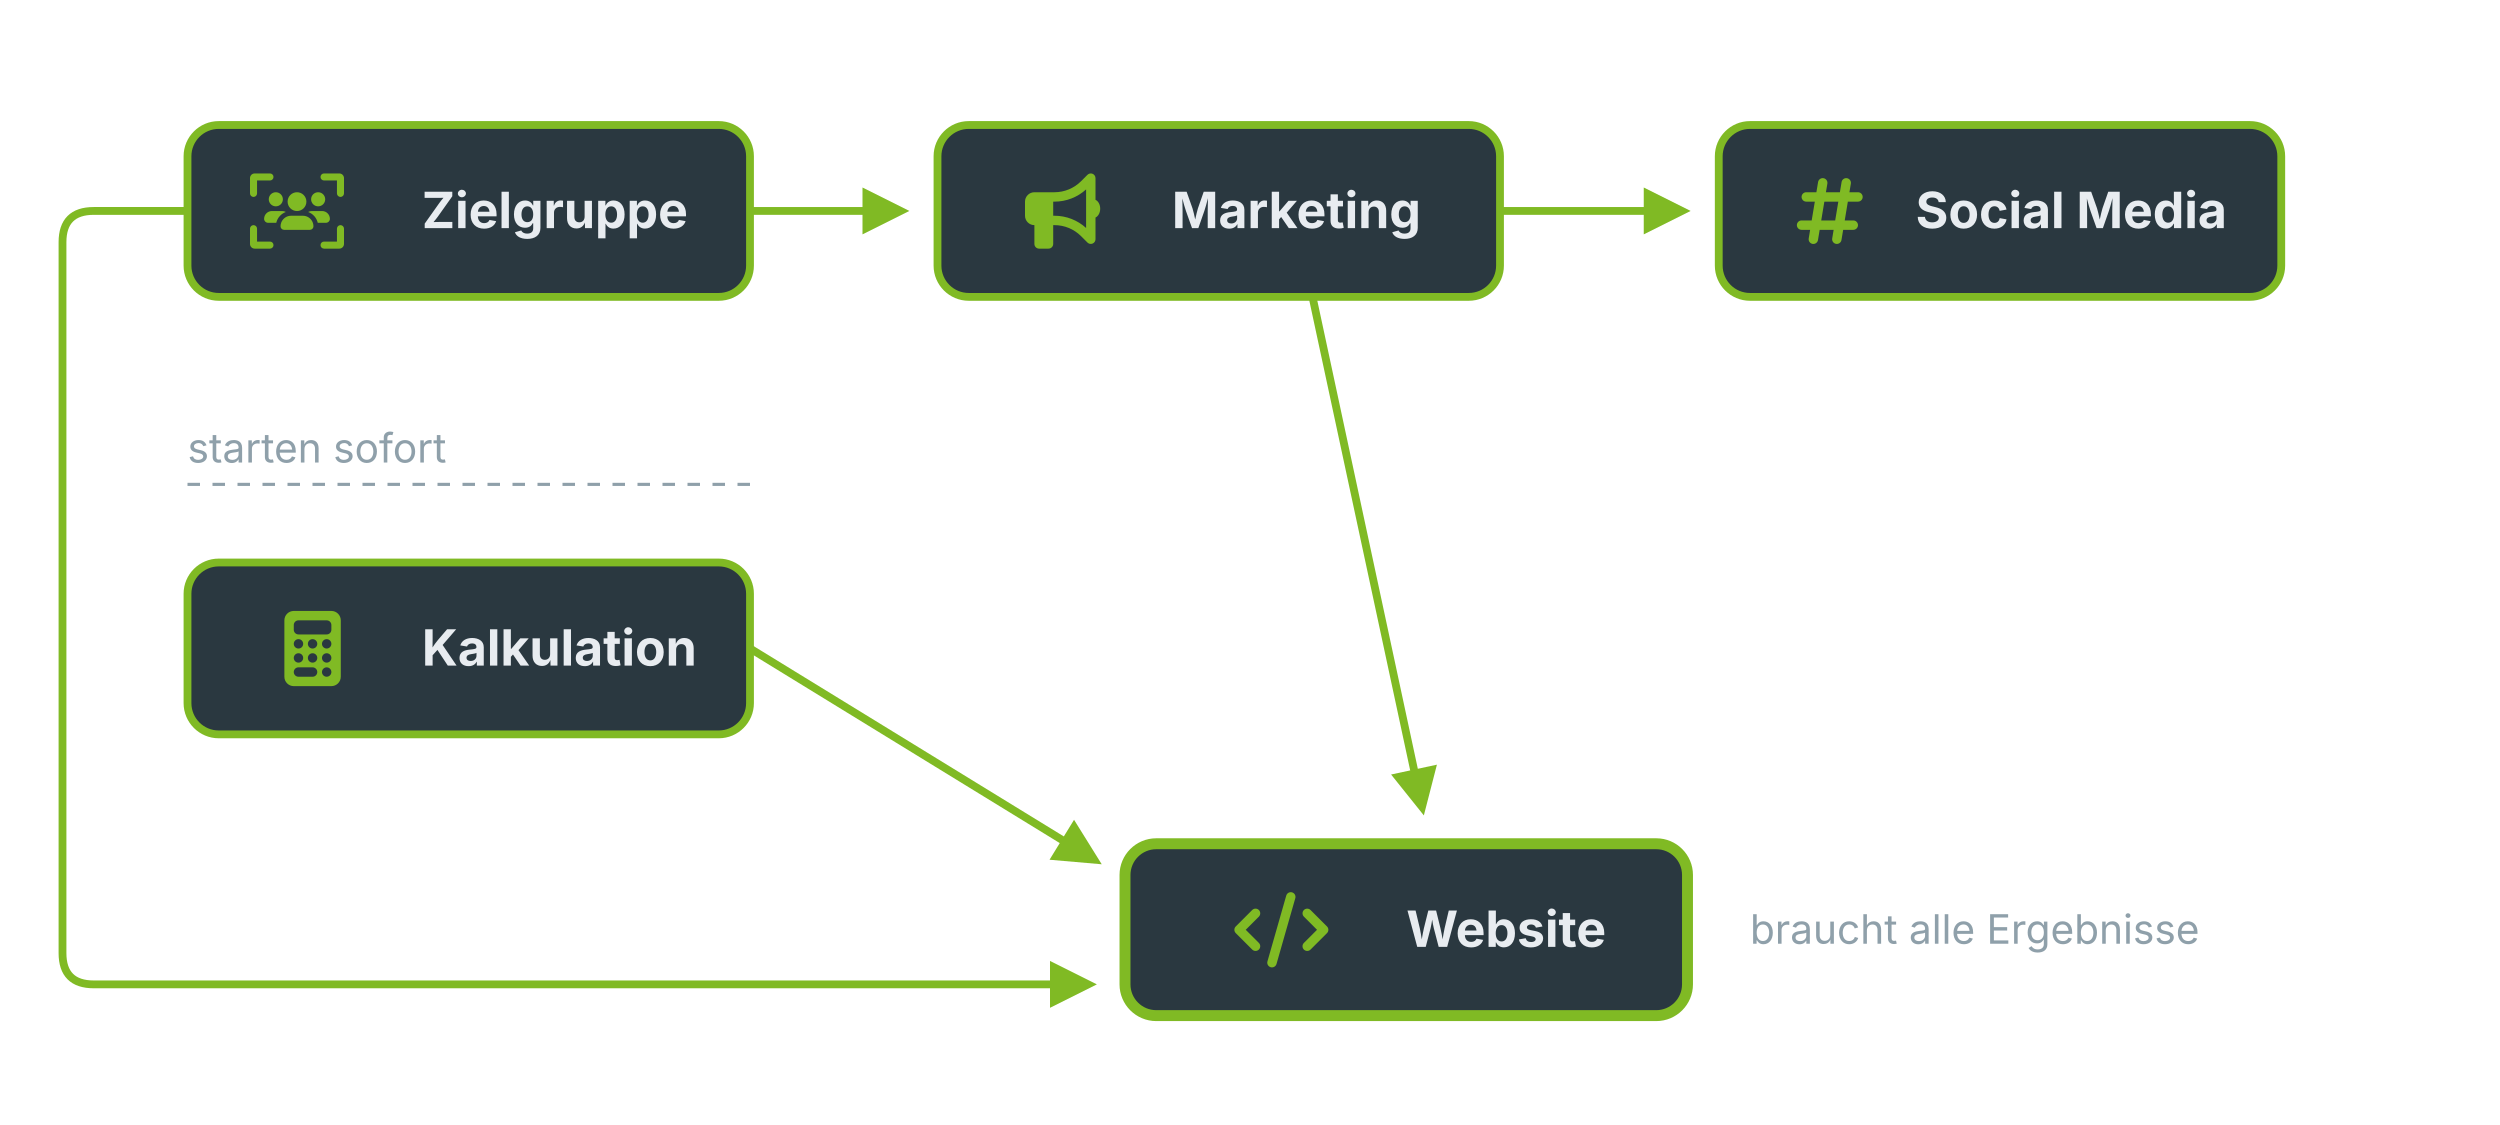
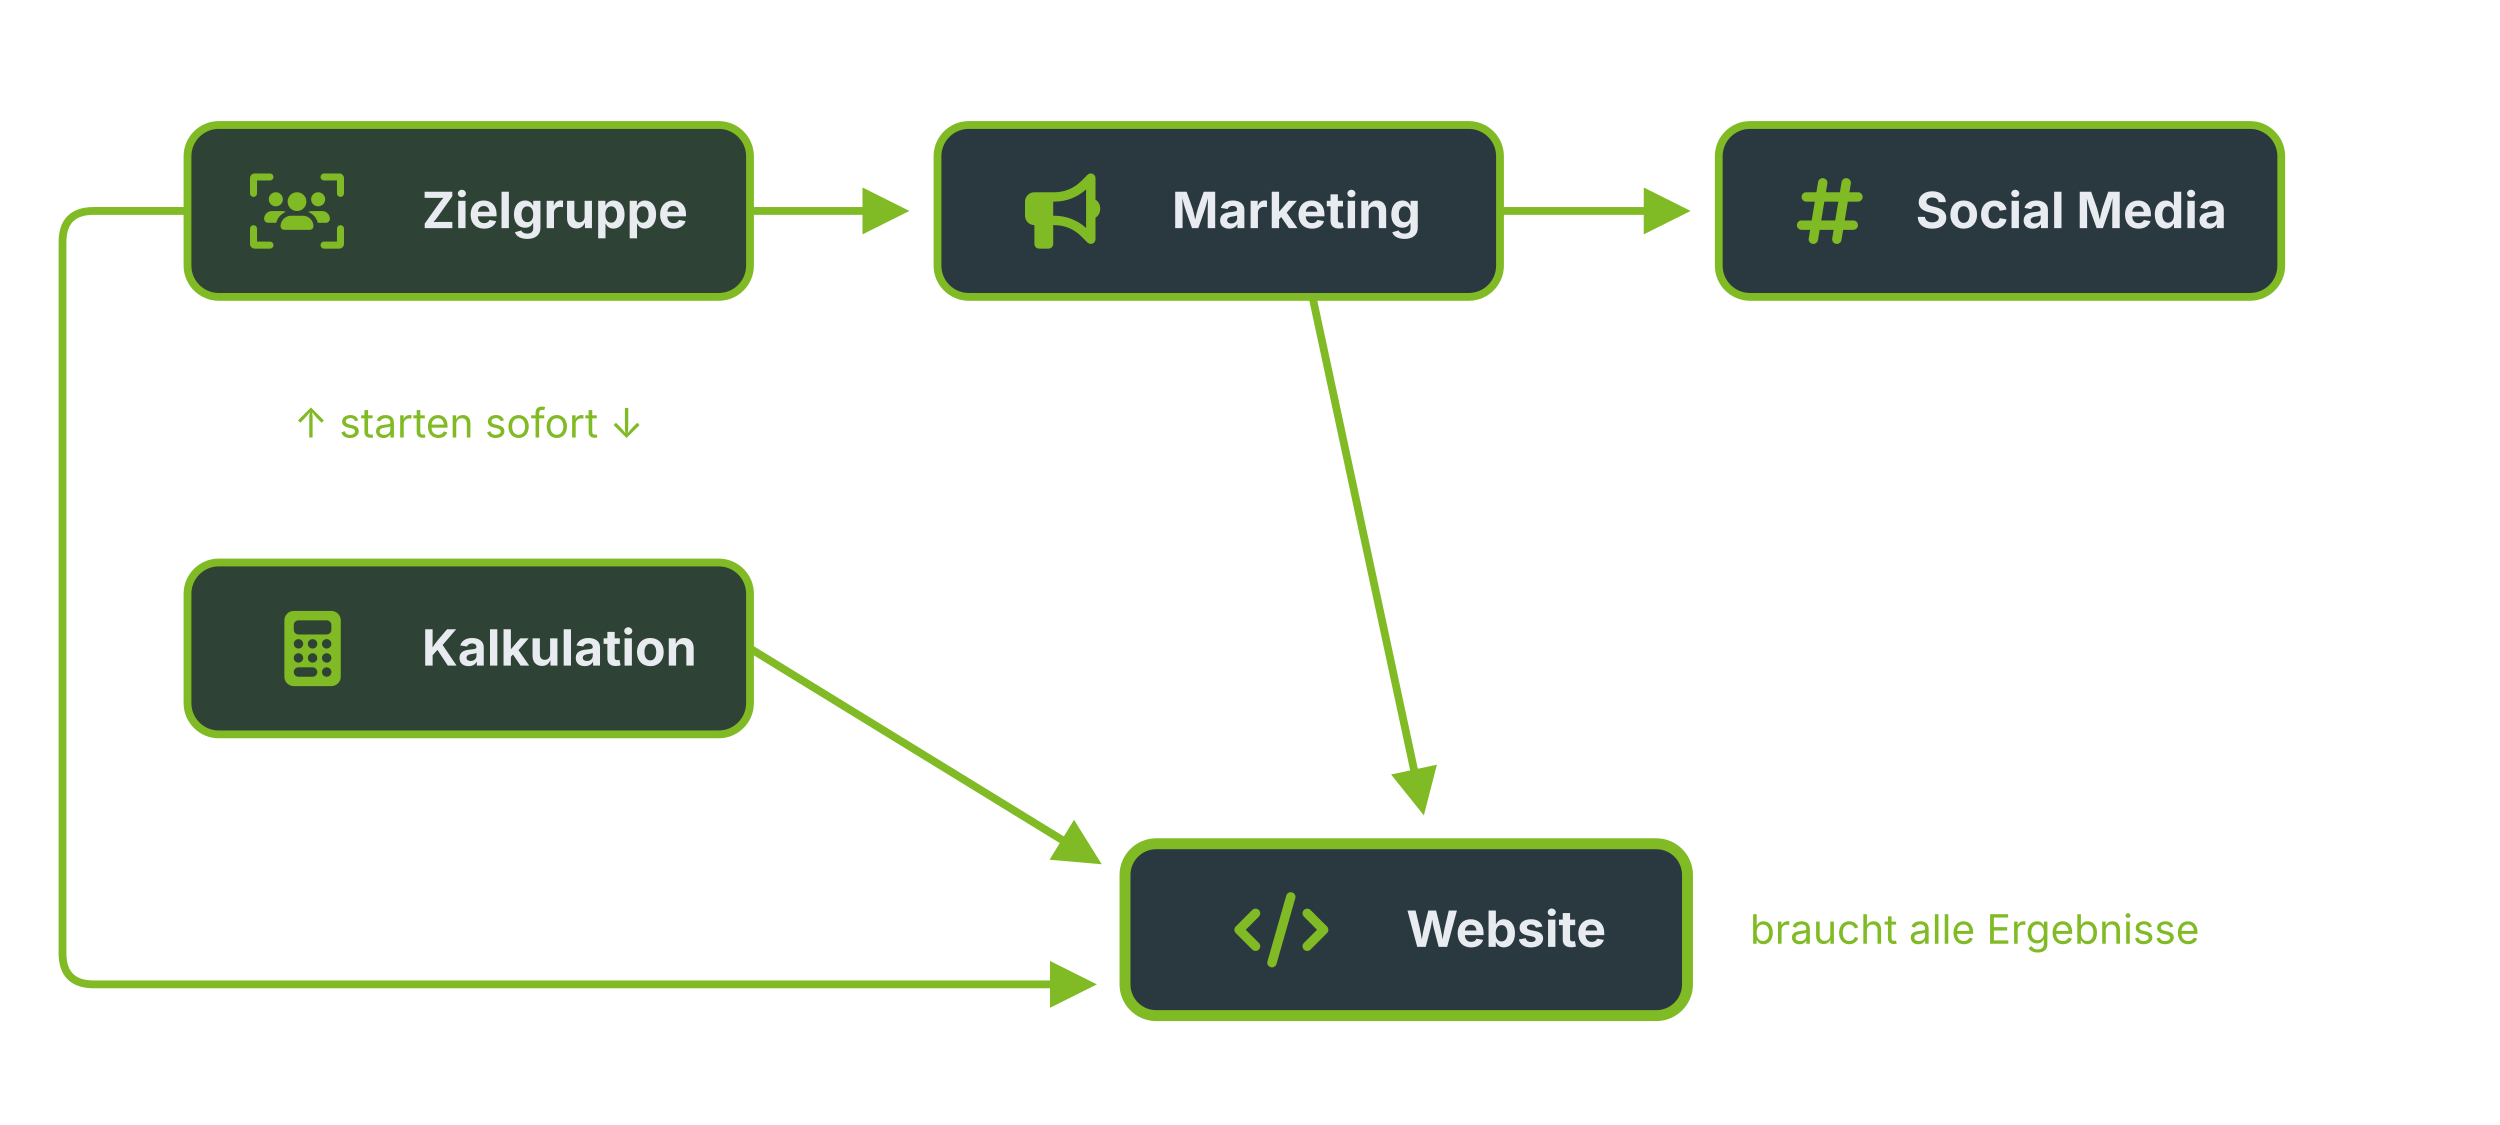
<svg xmlns="http://www.w3.org/2000/svg" viewBox="0 0 800 360" width="100%" height="100%">
  <defs>
    <marker id="arrow" viewBox="0 0 10 10" refX="8" refY="5" markerWidth="6" markerHeight="6" orient="auto-start-reverse">
      <path d="M 0 0 L 10 5 L 0 10 z" fill="#80BA24" />
    </marker>
  </defs>
  <rect width="100%" height="100%" fill="transparent" />
  <line x1="240" y1="67.5" x2="288" y2="67.5" stroke="#80BA24" stroke-width="2.5" marker-end="url(#arrow)" />
  <line x1="480" y1="67.5" x2="538" y2="67.5" stroke="#80BA24" stroke-width="2.5" marker-end="url(#arrow)" />
  <line x1="240" y1="207.5" x2="350" y2="275" stroke="#80BA24" stroke-width="2.5" marker-end="url(#arrow)" />
  <line x1="420" y1="95" x2="455" y2="258" stroke="#80BA24" stroke-width="2.5" marker-end="url(#arrow)" />
  <path d="M 60 67.5 L 30 67.5 Q 20 67.5 20 77.5 L 20 305 Q 20 315 30 315 L 348 315" fill="none" stroke="#80BA24" stroke-width="2.5" marker-end="url(#arrow)" />
-   <line x1="60" y1="155" x2="240" y2="155" stroke="#8FA0AA" stroke-width="1" stroke-dasharray="4,4" />
-   <rect x="60" y="40" width="180" height="55" rx="10" fill="#2A3840" stroke="#80BA24" stroke-width="2.5" />
+   <rect x="60" y="40" width="180" height="55" rx="10" fill="#2E4235" stroke="#80BA24" stroke-width="2.5" />
  <g transform="translate(80, 55.5) scale(0.047)" fill="#80BA24">
    <path d="M48 48l88 0c13.3 0 24-10.7 24-24s-10.7-24-24-24L32 0C14.3 0 0 14.3 0 32L0 136c0 13.3 10.7 24 24 24s24-10.7 24-24l0-88zM175.8 224a48 48 0 1 0 0-96 48 48 0 1 0 0 96zm-26.5 32C119.9 256 96 279.9 96 309.3c0 14.7 11.9 26.7 26.7 26.7l56.1 0c8-34.1 32.8-61.7 65.2-73.6c-7.5-4.1-16.2-6.4-25.3-6.4l-69.3 0zm368 80c14.7 0 26.7-11.9 26.7-26.7c0-29.5-23.9-53.3-53.3-53.3l-69.3 0c-9.2 0-17.8 2.3-25.3 6.4c32.4 11.9 57.2 39.5 65.2 73.6l56.1 0zm-89.4 0c-8.6-24.3-29.9-42.6-55.9-47c-3.9-.7-7.9-1-12-1l-80 0c-4.1 0-8.1 .3-12 1c-26 4.4-47.3 22.7-55.9 47c-2.7 7.5-4.1 15.6-4.1 24c0 13.3 10.7 24 24 24l176 0c13.3 0 24-10.7 24-24c0-8.4-1.4-16.5-4.1-24zM464 224a48 48 0 1 0 0-96 48 48 0 1 0 0 96zm-80-32a64 64 0 1 0 -128 0 64 64 0 1 0 128 0zM504 48l88 0 0 88c0 13.3 10.7 24 24 24s24-10.7 24-24l0-104c0-17.7-14.3-32-32-32L504 0c-13.3 0-24 10.7-24 24s10.7 24 24 24zM48 464l0-88c0-13.3-10.7-24-24-24s-24 10.7-24 24L0 480c0 17.7 14.3 32 32 32l104 0c13.3 0 24-10.7 24-24s-10.7-24-24-24l-88 0zm456 0c-13.3 0-24 10.7-24 24s10.7 24 24 24l104 0c17.7 0 32-14.3 32-32l0-104c0-13.3-10.7-24-24-24s-24 10.7-24 24l0 88-88 0z" />
  </g>
  <text x="135" y="73" font-family="system-ui, -apple-system, sans-serif" font-size="16" font-weight="bold" fill="#E8ECF0">Zielgruppe</text>
  <rect x="300" y="40" width="180" height="55" rx="10" fill="#2A3840" stroke="#80BA24" stroke-width="2.5" />
  <g transform="translate(328, 55.5) scale(0.047)" fill="#80BA24">
    <path d="M480 32c0-12.9-7.8-24.6-19.8-29.6s-25.7-2.2-34.9 6.9L381.7 53c-48 48-113.1 75-181 75l-8.7 0-32 0-96 0c-35.3 0-64 28.7-64 64l0 96c0 35.3 28.7 64 64 64l0 128c0 17.7 14.3 32 32 32l64 0c17.7 0 32-14.3 32-32l0-128 8.7 0c67.9 0 133 27 181 75l43.6 43.6c9.2 9.2 22.9 11.9 34.9 6.9s19.8-16.6 19.8-29.6l0-147.6c18.6-8.8 32-32.5 32-60.4s-13.4-51.6-32-60.4L480 32zm-64 76.7L416 240l0 131.3C357.2 317.8 280.5 288 200.7 288l-8.7 0 0-96 8.7 0c79.8 0 156.5-29.8 215.3-83.3z" />
  </g>
  <text x="375" y="73" font-family="system-ui, -apple-system, sans-serif" font-size="16" font-weight="bold" fill="#E8ECF0">Marketing</text>
  <rect x="550" y="40" width="180" height="55" rx="10" fill="#2A3840" stroke="#80BA24" stroke-width="2.5" />
  <g transform="translate(575, 55.5) scale(0.047)" fill="#80BA24">
    <path d="M181.3 32.4c17.4 2.9 29.2 19.4 26.3 36.8L197.8 128l95.1 0 11.5-69.3c2.9-17.4 19.4-29.2 36.8-26.3s29.2 19.4 26.3 36.8L357.8 128l58.2 0c17.7 0 32 14.3 32 32s-14.3 32-32 32l-68.9 0L325.8 320l58.2 0c17.7 0 32 14.3 32 32s-14.3 32-32 32l-68.9 0-11.5 69.3c-2.9 17.4-19.4 29.2-36.8 26.3s-29.2-19.4-26.3-36.8l9.8-58.7-95.1 0-11.5 69.3c-2.9 17.4-19.4 29.2-36.8 26.3s-29.2-19.4-26.3-36.8L90.2 384 32 384c-17.7 0-32-14.3-32-32s14.3-32 32-32l68.9 0 21.3-128L64 192c-17.7 0-32-14.3-32-32s14.3-32 32-32l68.9 0 11.5-69.3c2.9-17.4 19.4-29.2 36.8-26.3zM187.1 192L165.8 320l95.1 0 21.3-128-95.1 0z" />
  </g>
  <text x="613" y="73" font-family="system-ui, -apple-system, sans-serif" font-size="16" font-weight="bold" fill="#E8ECF0">Social Media</text>
-   <rect x="60" y="180" width="180" height="55" rx="10" fill="#2A3840" stroke="#80BA24" stroke-width="2.5" />
+   <rect x="60" y="180" width="180" height="55" rx="10" fill="#2E4235" stroke="#80BA24" stroke-width="2.5" />
  <g transform="translate(91, 195.5) scale(0.047)" fill="#80BA24">
    <path d="M64 0C28.7 0 0 28.7 0 64L0 448c0 35.3 28.7 64 64 64l256 0c35.3 0 64-28.7 64-64l0-384c0-35.3-28.7-64-64-64L64 0zM96 64l192 0c17.7 0 32 14.3 32 32l0 32c0 17.7-14.3 32-32 32L96 160c-17.7 0-32-14.3-32-32l0-32c0-17.7 14.3-32 32-32zm32 160a32 32 0 1 1 -64 0 32 32 0 1 1 64 0zM96 352a32 32 0 1 1 0-64 32 32 0 1 1 0 64zM64 416c0-17.7 14.3-32 32-32l96 0c17.7 0 32 14.3 32 32s-14.3 32-32 32l-96 0c-17.7 0-32-14.3-32-32zM192 256a32 32 0 1 1 0-64 32 32 0 1 1 0 64zm32 64a32 32 0 1 1 -64 0 32 32 0 1 1 64 0zm64-64a32 32 0 1 1 0-64 32 32 0 1 1 0 64zm32 64a32 32 0 1 1 -64 0 32 32 0 1 1 64 0zM288 448a32 32 0 1 1 0-64 32 32 0 1 1 0 64z" />
  </g>
  <text x="135" y="213" font-family="system-ui, -apple-system, sans-serif" font-size="16" font-weight="bold" fill="#E8ECF0">Kalkulation</text>
  <rect x="360" y="270" width="180" height="55" rx="10" fill="#2A3840" stroke="#80BA24" stroke-width="3.5" />
  <g transform="translate(395, 285.5) scale(0.047)" fill="#80BA24">
    <path d="M392.8 1.2c-17-4.9-34.7 5-39.6 22l-128 448c-4.9 17 5 34.7 22 39.6s34.7-5 39.6-22l128-448c4.9-17-5-34.7-22-39.6zm80.6 120.1c-12.5 12.5-12.5 32.8 0 45.3L562.7 256l-89.4 89.4c-12.5 12.5-12.5 32.8 0 45.3s32.8 12.5 45.3 0l112-112c12.5-12.5 12.5-32.8 0-45.3l-112-112c-12.5-12.5-32.8-12.5-45.3 0zm-306.7 0c-12.5-12.5-32.8-12.5-45.3 0l-112 112c-12.5 12.5-12.5 32.8 0 45.3l112 112c12.5 12.5 32.8 12.5 45.3 0s12.5-32.8 0-45.3L77.3 256l89.4-89.4c12.5-12.5 12.5-32.8 0-45.3z" />
  </g>
  <text x="450" y="303" font-family="system-ui, -apple-system, sans-serif" font-size="16" font-weight="bold" fill="#E8ECF0">Website</text>
-   <text x="60" y="148" font-family="system-ui, -apple-system, sans-serif" font-size="13" fill="#8FA0AA">starten sofort</text>
-   <text x="560" y="302" font-family="system-ui, -apple-system, sans-serif" font-size="13" fill="#8FA0AA">braucht alle Ergebnisse</text>
+   <text x="150" y="140" text-anchor="middle" font-family="system-ui, -apple-system, sans-serif" font-size="13" fill="#80BA24">↑  starten sofort  ↓</text>
+   <text x="560" y="302" font-family="system-ui, -apple-system, sans-serif" font-size="13" fill="#80BA24">braucht alle Ergebnisse</text>
</svg>
